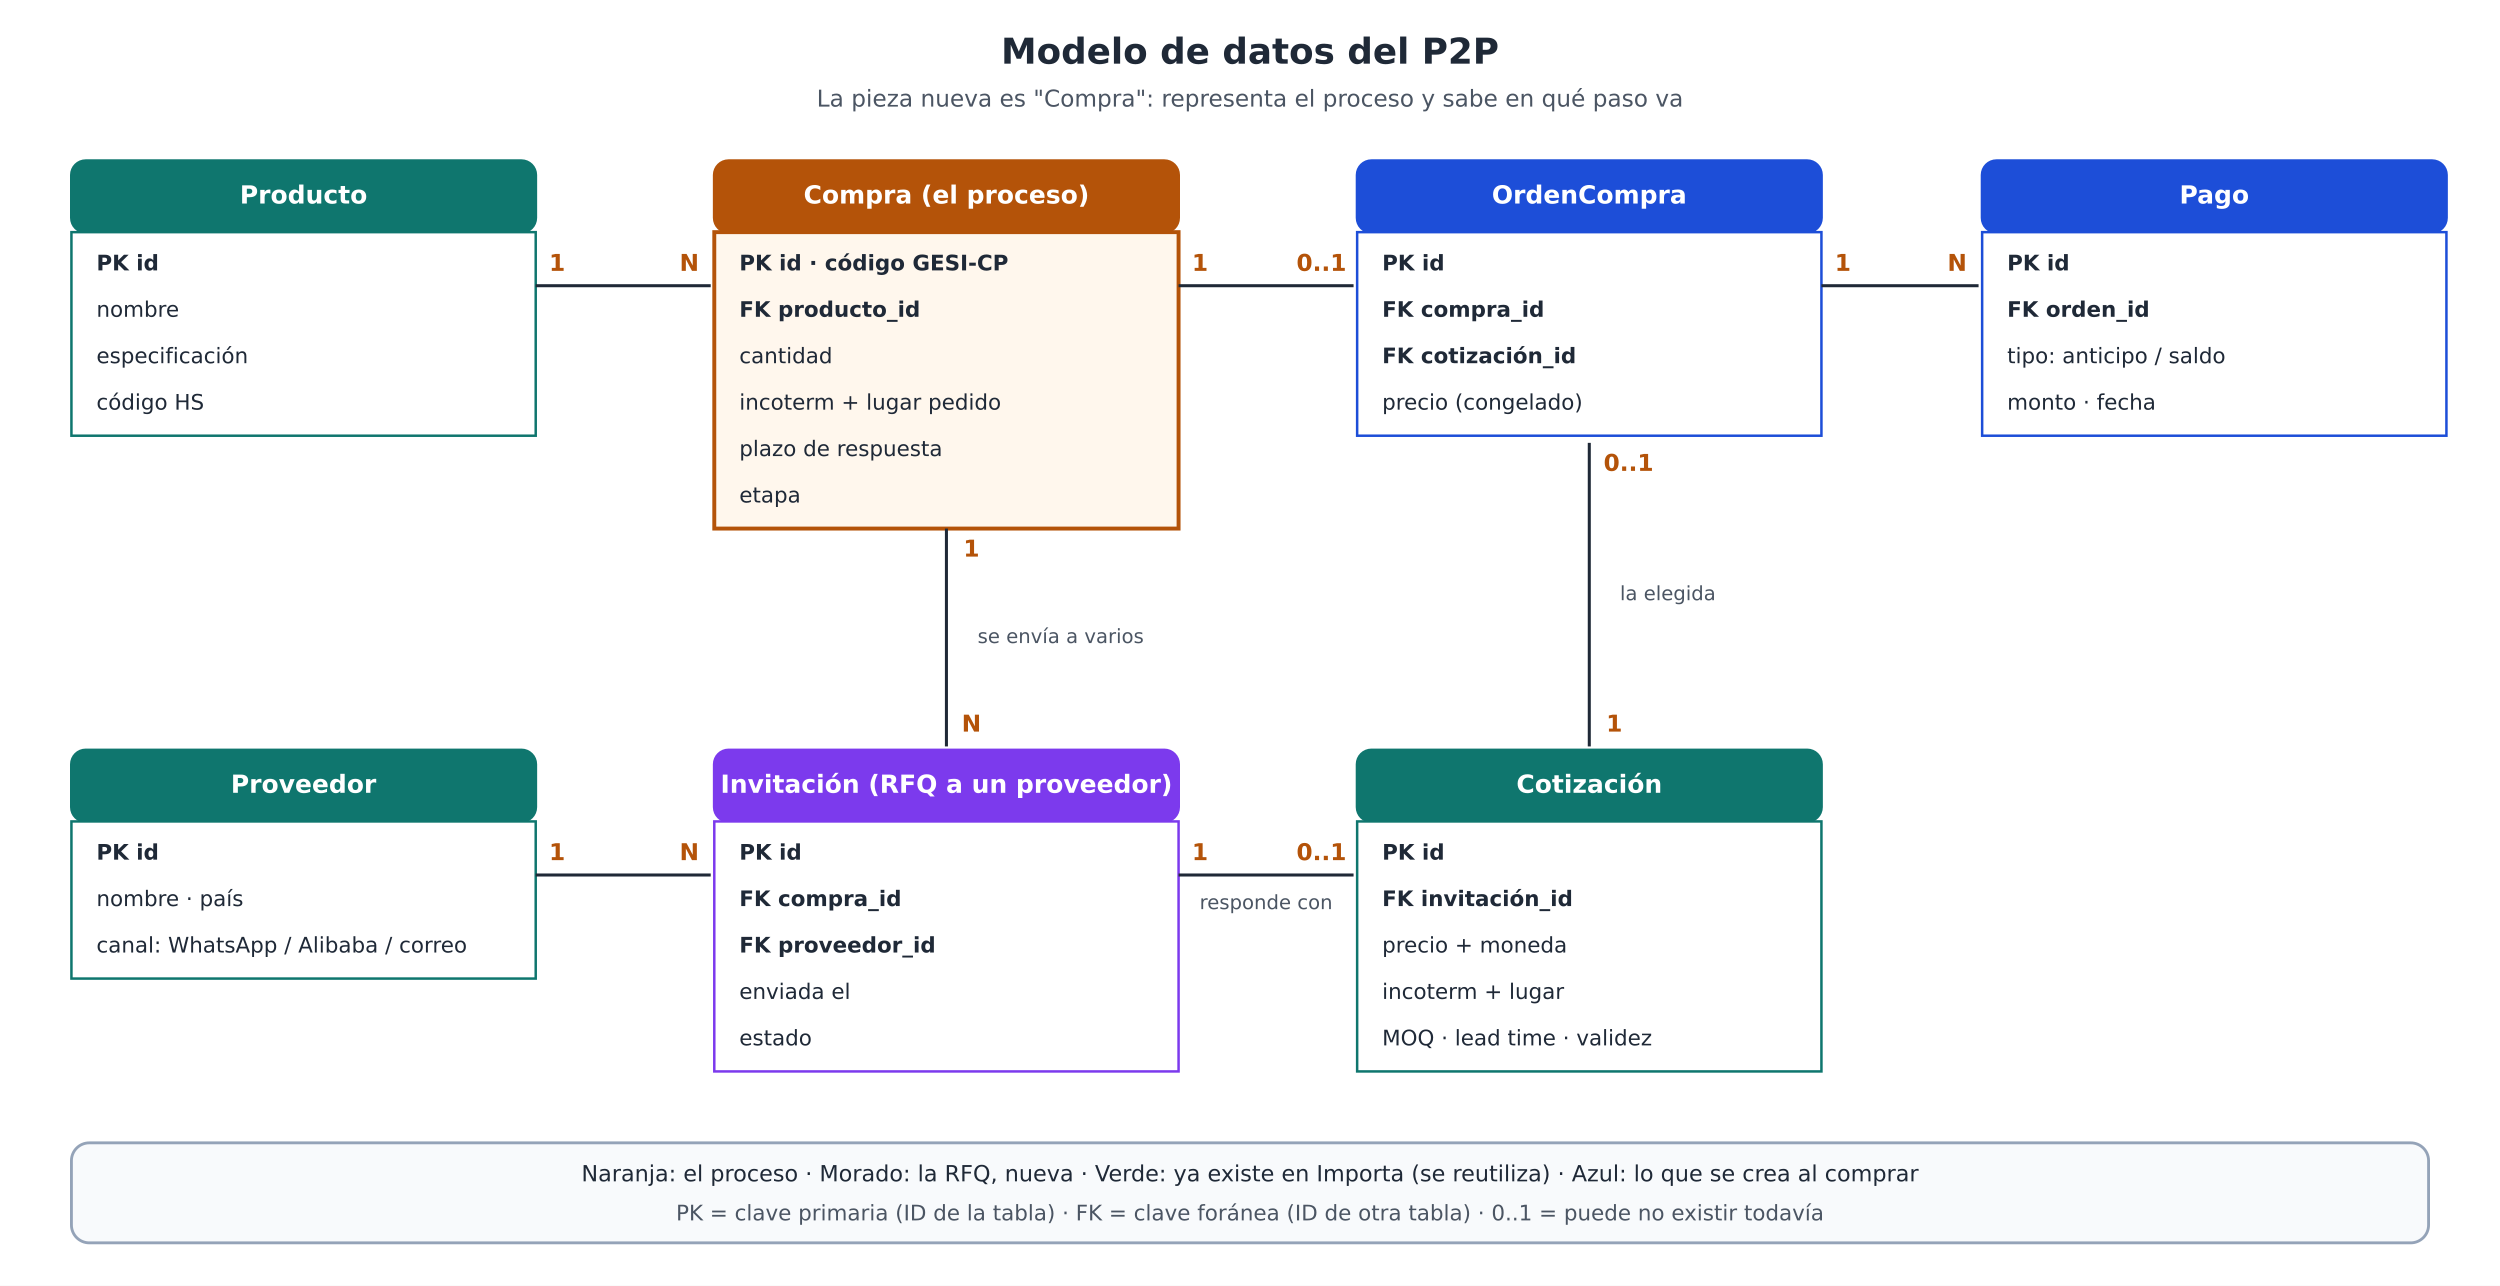
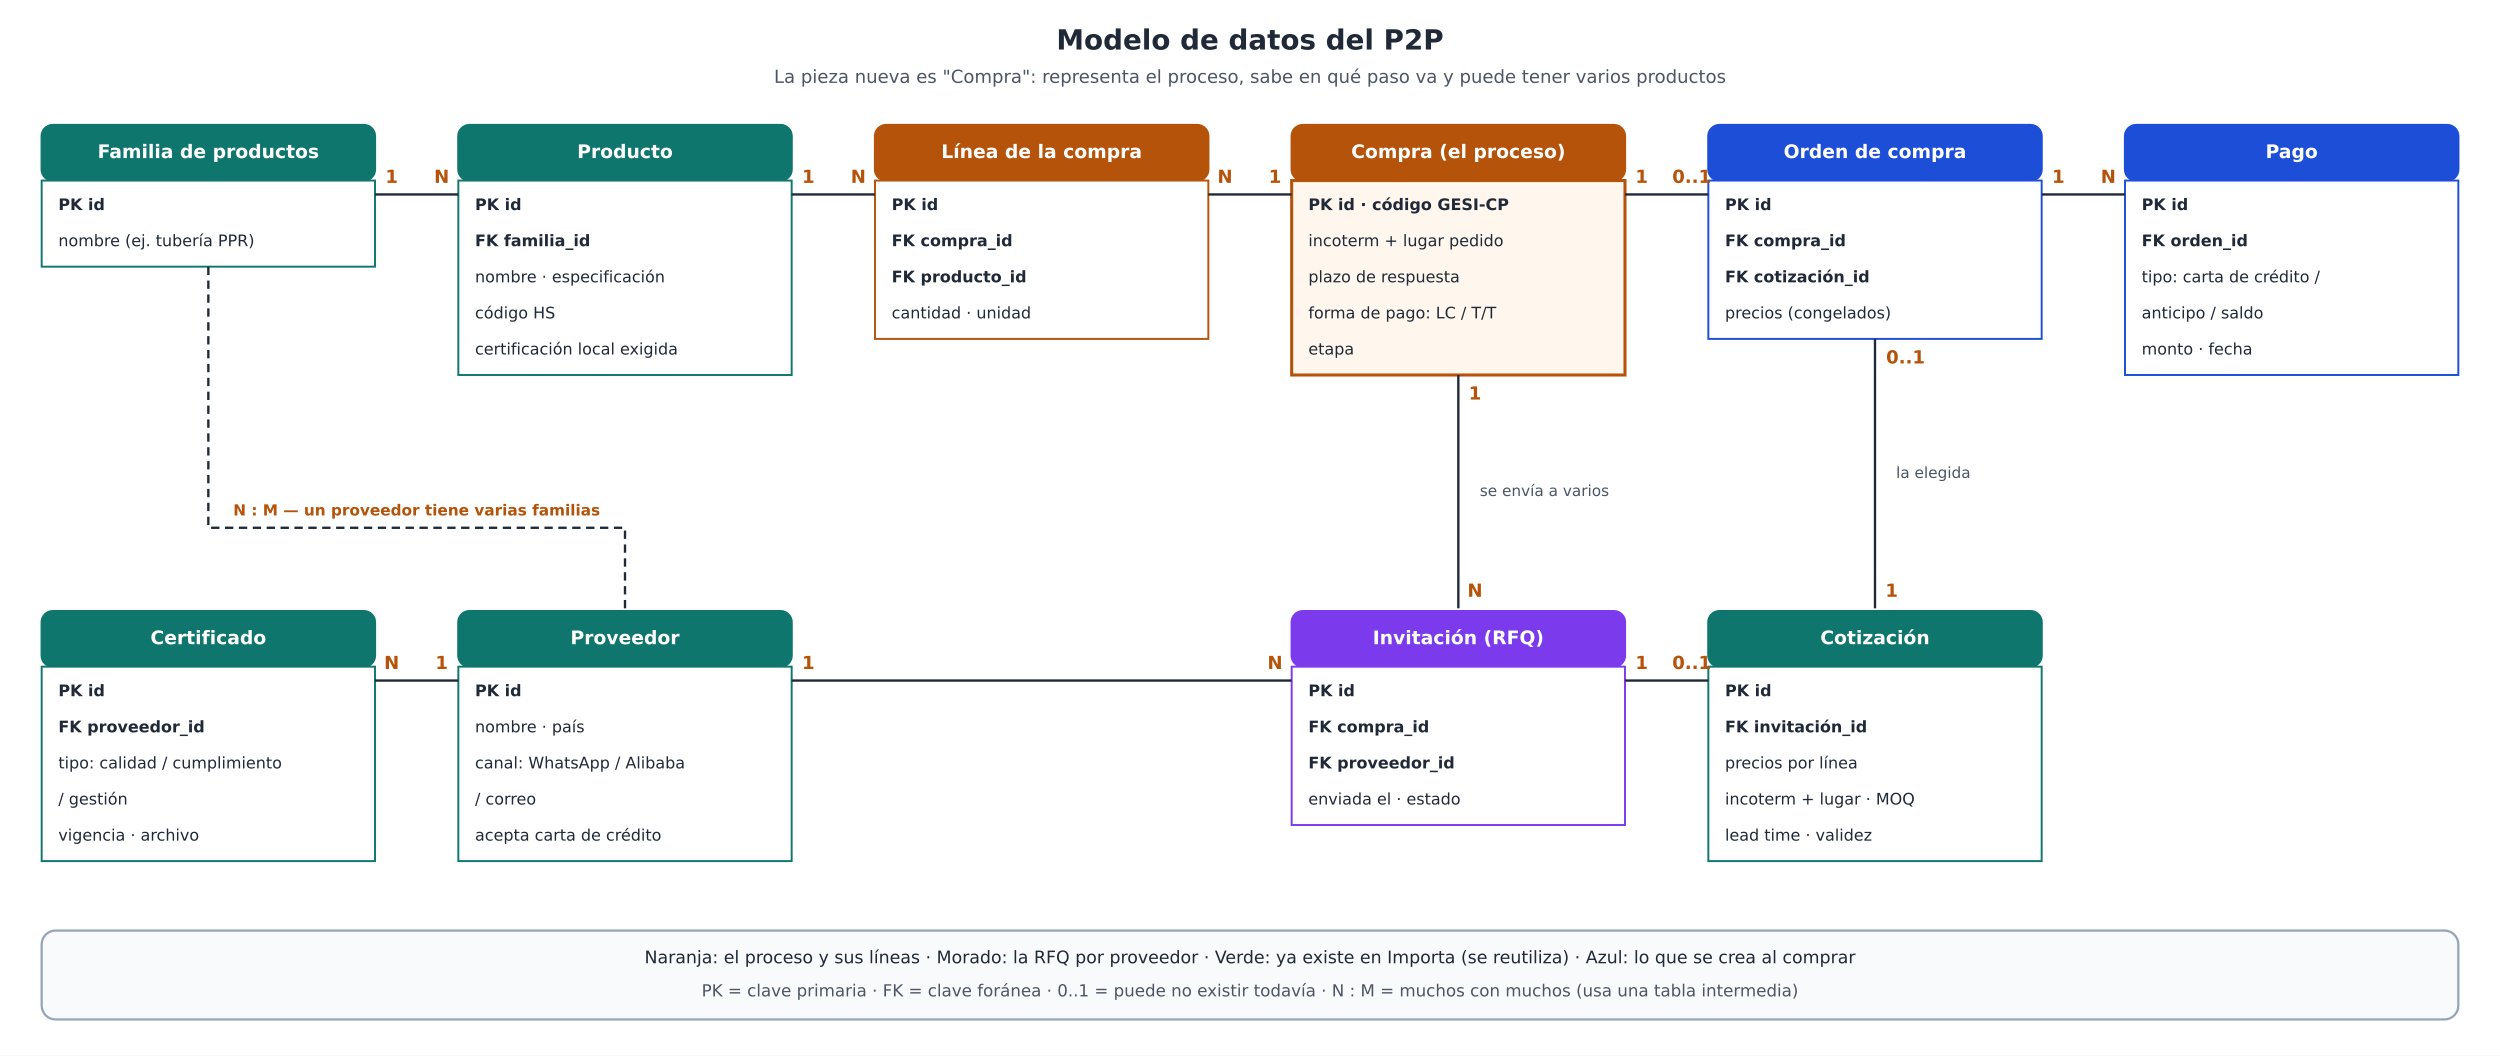
- <svg xmlns="http://www.w3.org/2000/svg" width="1400" height="720" viewBox="0 0 1400 720">
+ <svg xmlns="http://www.w3.org/2000/svg" width="1800" height="760" viewBox="0 0 1800 760">
  <defs>
    <marker id="punta" viewBox="0 0 10 10" refX="9" refY="5" markerWidth="8" markerHeight="8" orient="auto-start-reverse">
      <path d="M0,0 L10,5 L0,10 z" fill="context-stroke" />
    </marker>
  </defs>
-   <rect width="1400" height="720" fill="#ffffff" />
+   <rect width="1800" height="760" fill="#ffffff" />
  <text font-family="DejaVu Sans, Arial, sans-serif" font-size="20" font-weight="bold" text-anchor="middle" dominant-baseline="middle" fill="#1f2937">
-     <tspan x="700.0" y="30.0">Modelo de datos del P2P</tspan>
+     <tspan x="900.0" y="30.0">Modelo de datos del P2P</tspan>
  </text>
  <text font-family="DejaVu Sans, Arial, sans-serif" font-size="13" font-weight="normal" text-anchor="middle" dominant-baseline="middle" fill="#4b5563">
-     <tspan x="700.0" y="56.0">La pieza nueva es "Compra": representa el proceso y sabe en qué paso va</tspan>
-   </text>
-   <rect x="40" y="90" width="260" height="40" rx="8" fill="#0f766e" stroke="#0f766e" stroke-width="1.6" />
-   <text font-family="DejaVu Sans, Arial, sans-serif" font-size="14" font-weight="bold" text-anchor="middle" dominant-baseline="middle" fill="#ffffff">
-     <tspan x="170.0" y="110.0">Producto</tspan>
-   </text>
-   <rect x="40" y="130" width="260" height="114" fill="#ffffff" stroke="#0f766e" stroke-width="1.4" />
-   <text font-family="DejaVu Sans, Arial, sans-serif" font-size="12" font-weight="bold" text-anchor="start" dominant-baseline="middle" fill="#1f2937">
-     <tspan x="54" y="148.0">PK id</tspan>
-   </text>
-   <text font-family="DejaVu Sans, Arial, sans-serif" font-size="12" font-weight="normal" text-anchor="start" dominant-baseline="middle" fill="#1f2937">
-     <tspan x="54" y="174.0">nombre</tspan>
-   </text>
-   <text font-family="DejaVu Sans, Arial, sans-serif" font-size="12" font-weight="normal" text-anchor="start" dominant-baseline="middle" fill="#1f2937">
-     <tspan x="54" y="200.0">especificación</tspan>
-   </text>
-   <text font-family="DejaVu Sans, Arial, sans-serif" font-size="12" font-weight="normal" text-anchor="start" dominant-baseline="middle" fill="#1f2937">
-     <tspan x="54" y="226.0">código HS</tspan>
-   </text>
-   <rect x="400" y="90" width="260" height="40" rx="8" fill="#b45309" stroke="#b45309" stroke-width="1.6" />
-   <text font-family="DejaVu Sans, Arial, sans-serif" font-size="14" font-weight="bold" text-anchor="middle" dominant-baseline="middle" fill="#ffffff">
-     <tspan x="530.0" y="110.0">Compra  (el proceso)</tspan>
-   </text>
-   <rect x="400" y="130" width="260" height="166" fill="#fff7ed" stroke="#b45309" stroke-width="2.2" />
-   <text font-family="DejaVu Sans, Arial, sans-serif" font-size="12" font-weight="bold" text-anchor="start" dominant-baseline="middle" fill="#1f2937">
-     <tspan x="414" y="148.0">PK id · código GESI-CP</tspan>
-   </text>
-   <text font-family="DejaVu Sans, Arial, sans-serif" font-size="12" font-weight="bold" text-anchor="start" dominant-baseline="middle" fill="#1f2937">
-     <tspan x="414" y="174.0">FK producto_id</tspan>
-   </text>
-   <text font-family="DejaVu Sans, Arial, sans-serif" font-size="12" font-weight="normal" text-anchor="start" dominant-baseline="middle" fill="#1f2937">
-     <tspan x="414" y="200.0">cantidad</tspan>
-   </text>
-   <text font-family="DejaVu Sans, Arial, sans-serif" font-size="12" font-weight="normal" text-anchor="start" dominant-baseline="middle" fill="#1f2937">
-     <tspan x="414" y="226.0">incoterm + lugar pedido</tspan>
-   </text>
-   <text font-family="DejaVu Sans, Arial, sans-serif" font-size="12" font-weight="normal" text-anchor="start" dominant-baseline="middle" fill="#1f2937">
-     <tspan x="414" y="252.0">plazo de respuesta</tspan>
-   </text>
-   <text font-family="DejaVu Sans, Arial, sans-serif" font-size="12" font-weight="normal" text-anchor="start" dominant-baseline="middle" fill="#1f2937">
-     <tspan x="414" y="278.0">etapa</tspan>
-   </text>
-   <rect x="760" y="90" width="260" height="40" rx="8" fill="#1d4ed8" stroke="#1d4ed8" stroke-width="1.6" />
-   <text font-family="DejaVu Sans, Arial, sans-serif" font-size="14" font-weight="bold" text-anchor="middle" dominant-baseline="middle" fill="#ffffff">
-     <tspan x="890.0" y="110.0">OrdenCompra</tspan>
-   </text>
-   <rect x="760" y="130" width="260" height="114" fill="#ffffff" stroke="#1d4ed8" stroke-width="1.4" />
-   <text font-family="DejaVu Sans, Arial, sans-serif" font-size="12" font-weight="bold" text-anchor="start" dominant-baseline="middle" fill="#1f2937">
-     <tspan x="774" y="148.0">PK id</tspan>
-   </text>
-   <text font-family="DejaVu Sans, Arial, sans-serif" font-size="12" font-weight="bold" text-anchor="start" dominant-baseline="middle" fill="#1f2937">
-     <tspan x="774" y="174.0">FK compra_id</tspan>
-   </text>
-   <text font-family="DejaVu Sans, Arial, sans-serif" font-size="12" font-weight="bold" text-anchor="start" dominant-baseline="middle" fill="#1f2937">
-     <tspan x="774" y="200.0">FK cotización_id</tspan>
-   </text>
-   <text font-family="DejaVu Sans, Arial, sans-serif" font-size="12" font-weight="normal" text-anchor="start" dominant-baseline="middle" fill="#1f2937">
-     <tspan x="774" y="226.0">precio (congelado)</tspan>
-   </text>
-   <rect x="1110" y="90" width="260" height="40" rx="8" fill="#1d4ed8" stroke="#1d4ed8" stroke-width="1.6" />
-   <text font-family="DejaVu Sans, Arial, sans-serif" font-size="14" font-weight="bold" text-anchor="middle" dominant-baseline="middle" fill="#ffffff">
-     <tspan x="1240.0" y="110.0">Pago</tspan>
-   </text>
-   <rect x="1110" y="130" width="260" height="114" fill="#ffffff" stroke="#1d4ed8" stroke-width="1.4" />
-   <text font-family="DejaVu Sans, Arial, sans-serif" font-size="12" font-weight="bold" text-anchor="start" dominant-baseline="middle" fill="#1f2937">
-     <tspan x="1124" y="148.0">PK id</tspan>
-   </text>
-   <text font-family="DejaVu Sans, Arial, sans-serif" font-size="12" font-weight="bold" text-anchor="start" dominant-baseline="middle" fill="#1f2937">
-     <tspan x="1124" y="174.0">FK orden_id</tspan>
-   </text>
-   <text font-family="DejaVu Sans, Arial, sans-serif" font-size="12" font-weight="normal" text-anchor="start" dominant-baseline="middle" fill="#1f2937">
-     <tspan x="1124" y="200.0">tipo: anticipo / saldo</tspan>
-   </text>
-   <text font-family="DejaVu Sans, Arial, sans-serif" font-size="12" font-weight="normal" text-anchor="start" dominant-baseline="middle" fill="#1f2937">
-     <tspan x="1124" y="226.0">monto · fecha</tspan>
-   </text>
-   <rect x="40" y="420" width="260" height="40" rx="8" fill="#0f766e" stroke="#0f766e" stroke-width="1.6" />
-   <text font-family="DejaVu Sans, Arial, sans-serif" font-size="14" font-weight="bold" text-anchor="middle" dominant-baseline="middle" fill="#ffffff">
-     <tspan x="170.0" y="440.0">Proveedor</tspan>
-   </text>
-   <rect x="40" y="460" width="260" height="88" fill="#ffffff" stroke="#0f766e" stroke-width="1.4" />
-   <text font-family="DejaVu Sans, Arial, sans-serif" font-size="12" font-weight="bold" text-anchor="start" dominant-baseline="middle" fill="#1f2937">
-     <tspan x="54" y="478.0">PK id</tspan>
-   </text>
-   <text font-family="DejaVu Sans, Arial, sans-serif" font-size="12" font-weight="normal" text-anchor="start" dominant-baseline="middle" fill="#1f2937">
-     <tspan x="54" y="504.0">nombre · país</tspan>
-   </text>
-   <text font-family="DejaVu Sans, Arial, sans-serif" font-size="12" font-weight="normal" text-anchor="start" dominant-baseline="middle" fill="#1f2937">
-     <tspan x="54" y="530.0">canal: WhatsApp / Alibaba / correo</tspan>
-   </text>
-   <rect x="400" y="420" width="260" height="40" rx="8" fill="#7c3aed" stroke="#7c3aed" stroke-width="1.6" />
-   <text font-family="DejaVu Sans, Arial, sans-serif" font-size="14" font-weight="bold" text-anchor="middle" dominant-baseline="middle" fill="#ffffff">
-     <tspan x="530.0" y="440.0">Invitación  (RFQ a un proveedor)</tspan>
-   </text>
-   <rect x="400" y="460" width="260" height="140" fill="#ffffff" stroke="#7c3aed" stroke-width="1.4" />
-   <text font-family="DejaVu Sans, Arial, sans-serif" font-size="12" font-weight="bold" text-anchor="start" dominant-baseline="middle" fill="#1f2937">
-     <tspan x="414" y="478.0">PK id</tspan>
-   </text>
-   <text font-family="DejaVu Sans, Arial, sans-serif" font-size="12" font-weight="bold" text-anchor="start" dominant-baseline="middle" fill="#1f2937">
-     <tspan x="414" y="504.0">FK compra_id</tspan>
-   </text>
-   <text font-family="DejaVu Sans, Arial, sans-serif" font-size="12" font-weight="bold" text-anchor="start" dominant-baseline="middle" fill="#1f2937">
-     <tspan x="414" y="530.0">FK proveedor_id</tspan>
-   </text>
-   <text font-family="DejaVu Sans, Arial, sans-serif" font-size="12" font-weight="normal" text-anchor="start" dominant-baseline="middle" fill="#1f2937">
-     <tspan x="414" y="556.0">enviada el</tspan>
-   </text>
-   <text font-family="DejaVu Sans, Arial, sans-serif" font-size="12" font-weight="normal" text-anchor="start" dominant-baseline="middle" fill="#1f2937">
-     <tspan x="414" y="582.0">estado</tspan>
-   </text>
-   <rect x="760" y="420" width="260" height="40" rx="8" fill="#0f766e" stroke="#0f766e" stroke-width="1.6" />
-   <text font-family="DejaVu Sans, Arial, sans-serif" font-size="14" font-weight="bold" text-anchor="middle" dominant-baseline="middle" fill="#ffffff">
-     <tspan x="890.0" y="440.0">Cotización</tspan>
-   </text>
-   <rect x="760" y="460" width="260" height="140" fill="#ffffff" stroke="#0f766e" stroke-width="1.4" />
-   <text font-family="DejaVu Sans, Arial, sans-serif" font-size="12" font-weight="bold" text-anchor="start" dominant-baseline="middle" fill="#1f2937">
-     <tspan x="774" y="478.0">PK id</tspan>
-   </text>
-   <text font-family="DejaVu Sans, Arial, sans-serif" font-size="12" font-weight="bold" text-anchor="start" dominant-baseline="middle" fill="#1f2937">
-     <tspan x="774" y="504.0">FK invitación_id</tspan>
-   </text>
-   <text font-family="DejaVu Sans, Arial, sans-serif" font-size="12" font-weight="normal" text-anchor="start" dominant-baseline="middle" fill="#1f2937">
-     <tspan x="774" y="530.0">precio + moneda</tspan>
-   </text>
-   <text font-family="DejaVu Sans, Arial, sans-serif" font-size="12" font-weight="normal" text-anchor="start" dominant-baseline="middle" fill="#1f2937">
-     <tspan x="774" y="556.0">incoterm + lugar</tspan>
-   </text>
-   <text font-family="DejaVu Sans, Arial, sans-serif" font-size="12" font-weight="normal" text-anchor="start" dominant-baseline="middle" fill="#1f2937">
-     <tspan x="774" y="582.0">MOQ · lead time · validez</tspan>
-   </text>
-   <path d="M300,160 L398,160" stroke="#1f2937" stroke-width="1.7" />
-   <text font-family="DejaVu Sans, Arial, sans-serif" font-size="13" font-weight="bold" text-anchor="middle" dominant-baseline="middle" fill="#b45309">
-     <tspan x="312" y="148.0">1</tspan>
-   </text>
-   <text font-family="DejaVu Sans, Arial, sans-serif" font-size="13" font-weight="bold" text-anchor="middle" dominant-baseline="middle" fill="#b45309">
-     <tspan x="386" y="148.0">N</tspan>
-   </text>
-   <path d="M660,160 L758,160" stroke="#1f2937" stroke-width="1.7" />
-   <text font-family="DejaVu Sans, Arial, sans-serif" font-size="13" font-weight="bold" text-anchor="middle" dominant-baseline="middle" fill="#b45309">
-     <tspan x="672" y="148.0">1</tspan>
-   </text>
-   <text font-family="DejaVu Sans, Arial, sans-serif" font-size="13" font-weight="bold" text-anchor="middle" dominant-baseline="middle" fill="#b45309">
-     <tspan x="740" y="148.0">0..1</tspan>
-   </text>
-   <path d="M1020,160 L1108,160" stroke="#1f2937" stroke-width="1.7" />
-   <text font-family="DejaVu Sans, Arial, sans-serif" font-size="13" font-weight="bold" text-anchor="middle" dominant-baseline="middle" fill="#b45309">
-     <tspan x="1032" y="148.0">1</tspan>
-   </text>
-   <text font-family="DejaVu Sans, Arial, sans-serif" font-size="13" font-weight="bold" text-anchor="middle" dominant-baseline="middle" fill="#b45309">
-     <tspan x="1096" y="148.0">N</tspan>
-   </text>
-   <path d="M530,296 L530,418" stroke="#1f2937" stroke-width="1.7" />
-   <text font-family="DejaVu Sans, Arial, sans-serif" font-size="13" font-weight="bold" text-anchor="middle" dominant-baseline="middle" fill="#b45309">
-     <tspan x="544" y="308.0">1</tspan>
-   </text>
-   <text font-family="DejaVu Sans, Arial, sans-serif" font-size="13" font-weight="bold" text-anchor="middle" dominant-baseline="middle" fill="#b45309">
-     <tspan x="544" y="406.0">N</tspan>
+     <tspan x="900.0" y="56.0">La pieza nueva es "Compra": representa el proceso, sabe en qué paso va y puede tener varios productos</tspan>
+   </text>
+   <rect x="30" y="90" width="240" height="40" rx="8" fill="#0f766e" stroke="#0f766e" stroke-width="1.6" />
+   <text font-family="DejaVu Sans, Arial, sans-serif" font-size="13.5" font-weight="bold" text-anchor="middle" dominant-baseline="middle" fill="#ffffff">
+     <tspan x="150.0" y="110.0">Familia de productos</tspan>
+   </text>
+   <rect x="30" y="130" width="240" height="62" fill="#ffffff" stroke="#0f766e" stroke-width="1.4" />
+   <text font-family="DejaVu Sans, Arial, sans-serif" font-size="11.5" font-weight="bold" text-anchor="start" dominant-baseline="middle" fill="#1f2937">
+     <tspan x="42" y="148.0">PK id</tspan>
+   </text>
+   <text font-family="DejaVu Sans, Arial, sans-serif" font-size="11.5" font-weight="normal" text-anchor="start" dominant-baseline="middle" fill="#1f2937">
+     <tspan x="42" y="174.0">nombre (ej. tubería PPR)</tspan>
+   </text>
+   <rect x="330" y="90" width="240" height="40" rx="8" fill="#0f766e" stroke="#0f766e" stroke-width="1.6" />
+   <text font-family="DejaVu Sans, Arial, sans-serif" font-size="13.5" font-weight="bold" text-anchor="middle" dominant-baseline="middle" fill="#ffffff">
+     <tspan x="450.0" y="110.0">Producto</tspan>
+   </text>
+   <rect x="330" y="130" width="240" height="140" fill="#ffffff" stroke="#0f766e" stroke-width="1.4" />
+   <text font-family="DejaVu Sans, Arial, sans-serif" font-size="11.5" font-weight="bold" text-anchor="start" dominant-baseline="middle" fill="#1f2937">
+     <tspan x="342" y="148.0">PK id</tspan>
+   </text>
+   <text font-family="DejaVu Sans, Arial, sans-serif" font-size="11.5" font-weight="bold" text-anchor="start" dominant-baseline="middle" fill="#1f2937">
+     <tspan x="342" y="174.0">FK familia_id</tspan>
+   </text>
+   <text font-family="DejaVu Sans, Arial, sans-serif" font-size="11.5" font-weight="normal" text-anchor="start" dominant-baseline="middle" fill="#1f2937">
+     <tspan x="342" y="200.0">nombre · especificación</tspan>
+   </text>
+   <text font-family="DejaVu Sans, Arial, sans-serif" font-size="11.5" font-weight="normal" text-anchor="start" dominant-baseline="middle" fill="#1f2937">
+     <tspan x="342" y="226.0">código HS</tspan>
+   </text>
+   <text font-family="DejaVu Sans, Arial, sans-serif" font-size="11.5" font-weight="normal" text-anchor="start" dominant-baseline="middle" fill="#1f2937">
+     <tspan x="342" y="252.0">certificación local exigida</tspan>
+   </text>
+   <rect x="630" y="90" width="240" height="40" rx="8" fill="#b45309" stroke="#b45309" stroke-width="1.6" />
+   <text font-family="DejaVu Sans, Arial, sans-serif" font-size="13.5" font-weight="bold" text-anchor="middle" dominant-baseline="middle" fill="#ffffff">
+     <tspan x="750.0" y="110.0">Línea de la compra</tspan>
+   </text>
+   <rect x="630" y="130" width="240" height="114" fill="#ffffff" stroke="#b45309" stroke-width="1.4" />
+   <text font-family="DejaVu Sans, Arial, sans-serif" font-size="11.5" font-weight="bold" text-anchor="start" dominant-baseline="middle" fill="#1f2937">
+     <tspan x="642" y="148.0">PK id</tspan>
+   </text>
+   <text font-family="DejaVu Sans, Arial, sans-serif" font-size="11.5" font-weight="bold" text-anchor="start" dominant-baseline="middle" fill="#1f2937">
+     <tspan x="642" y="174.0">FK compra_id</tspan>
+   </text>
+   <text font-family="DejaVu Sans, Arial, sans-serif" font-size="11.5" font-weight="bold" text-anchor="start" dominant-baseline="middle" fill="#1f2937">
+     <tspan x="642" y="200.0">FK producto_id</tspan>
+   </text>
+   <text font-family="DejaVu Sans, Arial, sans-serif" font-size="11.5" font-weight="normal" text-anchor="start" dominant-baseline="middle" fill="#1f2937">
+     <tspan x="642" y="226.0">cantidad · unidad</tspan>
+   </text>
+   <rect x="930" y="90" width="240" height="40" rx="8" fill="#b45309" stroke="#b45309" stroke-width="1.6" />
+   <text font-family="DejaVu Sans, Arial, sans-serif" font-size="13.5" font-weight="bold" text-anchor="middle" dominant-baseline="middle" fill="#ffffff">
+     <tspan x="1050.0" y="110.0">Compra  (el proceso)</tspan>
+   </text>
+   <rect x="930" y="130" width="240" height="140" fill="#fff7ed" stroke="#b45309" stroke-width="2.2" />
+   <text font-family="DejaVu Sans, Arial, sans-serif" font-size="11.5" font-weight="bold" text-anchor="start" dominant-baseline="middle" fill="#1f2937">
+     <tspan x="942" y="148.0">PK id · código GESI-CP</tspan>
+   </text>
+   <text font-family="DejaVu Sans, Arial, sans-serif" font-size="11.5" font-weight="normal" text-anchor="start" dominant-baseline="middle" fill="#1f2937">
+     <tspan x="942" y="174.0">incoterm + lugar pedido</tspan>
+   </text>
+   <text font-family="DejaVu Sans, Arial, sans-serif" font-size="11.5" font-weight="normal" text-anchor="start" dominant-baseline="middle" fill="#1f2937">
+     <tspan x="942" y="200.0">plazo de respuesta</tspan>
+   </text>
+   <text font-family="DejaVu Sans, Arial, sans-serif" font-size="11.5" font-weight="normal" text-anchor="start" dominant-baseline="middle" fill="#1f2937">
+     <tspan x="942" y="226.0">forma de pago: LC / T/T</tspan>
+   </text>
+   <text font-family="DejaVu Sans, Arial, sans-serif" font-size="11.5" font-weight="normal" text-anchor="start" dominant-baseline="middle" fill="#1f2937">
+     <tspan x="942" y="252.0">etapa</tspan>
+   </text>
+   <rect x="1230" y="90" width="240" height="40" rx="8" fill="#1d4ed8" stroke="#1d4ed8" stroke-width="1.6" />
+   <text font-family="DejaVu Sans, Arial, sans-serif" font-size="13.5" font-weight="bold" text-anchor="middle" dominant-baseline="middle" fill="#ffffff">
+     <tspan x="1350.0" y="110.0">Orden de compra</tspan>
+   </text>
+   <rect x="1230" y="130" width="240" height="114" fill="#ffffff" stroke="#1d4ed8" stroke-width="1.4" />
+   <text font-family="DejaVu Sans, Arial, sans-serif" font-size="11.5" font-weight="bold" text-anchor="start" dominant-baseline="middle" fill="#1f2937">
+     <tspan x="1242" y="148.0">PK id</tspan>
+   </text>
+   <text font-family="DejaVu Sans, Arial, sans-serif" font-size="11.5" font-weight="bold" text-anchor="start" dominant-baseline="middle" fill="#1f2937">
+     <tspan x="1242" y="174.0">FK compra_id</tspan>
+   </text>
+   <text font-family="DejaVu Sans, Arial, sans-serif" font-size="11.5" font-weight="bold" text-anchor="start" dominant-baseline="middle" fill="#1f2937">
+     <tspan x="1242" y="200.0">FK cotización_id</tspan>
+   </text>
+   <text font-family="DejaVu Sans, Arial, sans-serif" font-size="11.5" font-weight="normal" text-anchor="start" dominant-baseline="middle" fill="#1f2937">
+     <tspan x="1242" y="226.0">precios (congelados)</tspan>
+   </text>
+   <rect x="1530" y="90" width="240" height="40" rx="8" fill="#1d4ed8" stroke="#1d4ed8" stroke-width="1.6" />
+   <text font-family="DejaVu Sans, Arial, sans-serif" font-size="13.5" font-weight="bold" text-anchor="middle" dominant-baseline="middle" fill="#ffffff">
+     <tspan x="1650.0" y="110.0">Pago</tspan>
+   </text>
+   <rect x="1530" y="130" width="240" height="140" fill="#ffffff" stroke="#1d4ed8" stroke-width="1.4" />
+   <text font-family="DejaVu Sans, Arial, sans-serif" font-size="11.5" font-weight="bold" text-anchor="start" dominant-baseline="middle" fill="#1f2937">
+     <tspan x="1542" y="148.0">PK id</tspan>
+   </text>
+   <text font-family="DejaVu Sans, Arial, sans-serif" font-size="11.5" font-weight="bold" text-anchor="start" dominant-baseline="middle" fill="#1f2937">
+     <tspan x="1542" y="174.0">FK orden_id</tspan>
+   </text>
+   <text font-family="DejaVu Sans, Arial, sans-serif" font-size="11.5" font-weight="normal" text-anchor="start" dominant-baseline="middle" fill="#1f2937">
+     <tspan x="1542" y="200.0">tipo: carta de crédito /</tspan>
+   </text>
+   <text font-family="DejaVu Sans, Arial, sans-serif" font-size="11.5" font-weight="normal" text-anchor="start" dominant-baseline="middle" fill="#1f2937">
+     <tspan x="1542" y="226.0">  anticipo / saldo</tspan>
+   </text>
+   <text font-family="DejaVu Sans, Arial, sans-serif" font-size="11.5" font-weight="normal" text-anchor="start" dominant-baseline="middle" fill="#1f2937">
+     <tspan x="1542" y="252.0">monto · fecha</tspan>
+   </text>
+   <rect x="30" y="440" width="240" height="40" rx="8" fill="#0f766e" stroke="#0f766e" stroke-width="1.6" />
+   <text font-family="DejaVu Sans, Arial, sans-serif" font-size="13.5" font-weight="bold" text-anchor="middle" dominant-baseline="middle" fill="#ffffff">
+     <tspan x="150.0" y="460.0">Certificado</tspan>
+   </text>
+   <rect x="30" y="480" width="240" height="140" fill="#ffffff" stroke="#0f766e" stroke-width="1.4" />
+   <text font-family="DejaVu Sans, Arial, sans-serif" font-size="11.5" font-weight="bold" text-anchor="start" dominant-baseline="middle" fill="#1f2937">
+     <tspan x="42" y="498.0">PK id</tspan>
+   </text>
+   <text font-family="DejaVu Sans, Arial, sans-serif" font-size="11.5" font-weight="bold" text-anchor="start" dominant-baseline="middle" fill="#1f2937">
+     <tspan x="42" y="524.0">FK proveedor_id</tspan>
+   </text>
+   <text font-family="DejaVu Sans, Arial, sans-serif" font-size="11.5" font-weight="normal" text-anchor="start" dominant-baseline="middle" fill="#1f2937">
+     <tspan x="42" y="550.0">tipo: calidad / cumplimiento</tspan>
+   </text>
+   <text font-family="DejaVu Sans, Arial, sans-serif" font-size="11.5" font-weight="normal" text-anchor="start" dominant-baseline="middle" fill="#1f2937">
+     <tspan x="42" y="576.0">  / gestión</tspan>
+   </text>
+   <text font-family="DejaVu Sans, Arial, sans-serif" font-size="11.5" font-weight="normal" text-anchor="start" dominant-baseline="middle" fill="#1f2937">
+     <tspan x="42" y="602.0">vigencia · archivo</tspan>
+   </text>
+   <rect x="330" y="440" width="240" height="40" rx="8" fill="#0f766e" stroke="#0f766e" stroke-width="1.6" />
+   <text font-family="DejaVu Sans, Arial, sans-serif" font-size="13.5" font-weight="bold" text-anchor="middle" dominant-baseline="middle" fill="#ffffff">
+     <tspan x="450.0" y="460.0">Proveedor</tspan>
+   </text>
+   <rect x="330" y="480" width="240" height="140" fill="#ffffff" stroke="#0f766e" stroke-width="1.4" />
+   <text font-family="DejaVu Sans, Arial, sans-serif" font-size="11.5" font-weight="bold" text-anchor="start" dominant-baseline="middle" fill="#1f2937">
+     <tspan x="342" y="498.0">PK id</tspan>
+   </text>
+   <text font-family="DejaVu Sans, Arial, sans-serif" font-size="11.5" font-weight="normal" text-anchor="start" dominant-baseline="middle" fill="#1f2937">
+     <tspan x="342" y="524.0">nombre · país</tspan>
+   </text>
+   <text font-family="DejaVu Sans, Arial, sans-serif" font-size="11.5" font-weight="normal" text-anchor="start" dominant-baseline="middle" fill="#1f2937">
+     <tspan x="342" y="550.0">canal: WhatsApp / Alibaba</tspan>
+   </text>
+   <text font-family="DejaVu Sans, Arial, sans-serif" font-size="11.5" font-weight="normal" text-anchor="start" dominant-baseline="middle" fill="#1f2937">
+     <tspan x="342" y="576.0">  / correo</tspan>
+   </text>
+   <text font-family="DejaVu Sans, Arial, sans-serif" font-size="11.5" font-weight="normal" text-anchor="start" dominant-baseline="middle" fill="#1f2937">
+     <tspan x="342" y="602.0">acepta carta de crédito</tspan>
+   </text>
+   <rect x="930" y="440" width="240" height="40" rx="8" fill="#7c3aed" stroke="#7c3aed" stroke-width="1.6" />
+   <text font-family="DejaVu Sans, Arial, sans-serif" font-size="13.5" font-weight="bold" text-anchor="middle" dominant-baseline="middle" fill="#ffffff">
+     <tspan x="1050.0" y="460.0">Invitación (RFQ)</tspan>
+   </text>
+   <rect x="930" y="480" width="240" height="114" fill="#ffffff" stroke="#7c3aed" stroke-width="1.4" />
+   <text font-family="DejaVu Sans, Arial, sans-serif" font-size="11.5" font-weight="bold" text-anchor="start" dominant-baseline="middle" fill="#1f2937">
+     <tspan x="942" y="498.0">PK id</tspan>
+   </text>
+   <text font-family="DejaVu Sans, Arial, sans-serif" font-size="11.5" font-weight="bold" text-anchor="start" dominant-baseline="middle" fill="#1f2937">
+     <tspan x="942" y="524.0">FK compra_id</tspan>
+   </text>
+   <text font-family="DejaVu Sans, Arial, sans-serif" font-size="11.5" font-weight="bold" text-anchor="start" dominant-baseline="middle" fill="#1f2937">
+     <tspan x="942" y="550.0">FK proveedor_id</tspan>
+   </text>
+   <text font-family="DejaVu Sans, Arial, sans-serif" font-size="11.5" font-weight="normal" text-anchor="start" dominant-baseline="middle" fill="#1f2937">
+     <tspan x="942" y="576.0">enviada el · estado</tspan>
+   </text>
+   <rect x="1230" y="440" width="240" height="40" rx="8" fill="#0f766e" stroke="#0f766e" stroke-width="1.6" />
+   <text font-family="DejaVu Sans, Arial, sans-serif" font-size="13.5" font-weight="bold" text-anchor="middle" dominant-baseline="middle" fill="#ffffff">
+     <tspan x="1350.0" y="460.0">Cotización</tspan>
+   </text>
+   <rect x="1230" y="480" width="240" height="140" fill="#ffffff" stroke="#0f766e" stroke-width="1.4" />
+   <text font-family="DejaVu Sans, Arial, sans-serif" font-size="11.5" font-weight="bold" text-anchor="start" dominant-baseline="middle" fill="#1f2937">
+     <tspan x="1242" y="498.0">PK id</tspan>
+   </text>
+   <text font-family="DejaVu Sans, Arial, sans-serif" font-size="11.5" font-weight="bold" text-anchor="start" dominant-baseline="middle" fill="#1f2937">
+     <tspan x="1242" y="524.0">FK invitación_id</tspan>
+   </text>
+   <text font-family="DejaVu Sans, Arial, sans-serif" font-size="11.5" font-weight="normal" text-anchor="start" dominant-baseline="middle" fill="#1f2937">
+     <tspan x="1242" y="550.0">precios por línea</tspan>
+   </text>
+   <text font-family="DejaVu Sans, Arial, sans-serif" font-size="11.5" font-weight="normal" text-anchor="start" dominant-baseline="middle" fill="#1f2937">
+     <tspan x="1242" y="576.0">incoterm + lugar · MOQ</tspan>
+   </text>
+   <text font-family="DejaVu Sans, Arial, sans-serif" font-size="11.5" font-weight="normal" text-anchor="start" dominant-baseline="middle" fill="#1f2937">
+     <tspan x="1242" y="602.0">lead time · validez</tspan>
+   </text>
+   <path d="M270,140 L330,140" stroke="#1f2937" stroke-width="1.7" fill="none" />
+   <text font-family="DejaVu Sans, Arial, sans-serif" font-size="13" font-weight="bold" text-anchor="middle" dominant-baseline="middle" fill="#b45309">
+     <tspan x="282" y="128.0">1</tspan>
+   </text>
+   <text font-family="DejaVu Sans, Arial, sans-serif" font-size="13" font-weight="bold" text-anchor="middle" dominant-baseline="middle" fill="#b45309">
+     <tspan x="318" y="128.0">N</tspan>
+   </text>
+   <path d="M570,140 L630,140" stroke="#1f2937" stroke-width="1.7" fill="none" />
+   <text font-family="DejaVu Sans, Arial, sans-serif" font-size="13" font-weight="bold" text-anchor="middle" dominant-baseline="middle" fill="#b45309">
+     <tspan x="582" y="128.0">1</tspan>
+   </text>
+   <text font-family="DejaVu Sans, Arial, sans-serif" font-size="13" font-weight="bold" text-anchor="middle" dominant-baseline="middle" fill="#b45309">
+     <tspan x="618" y="128.0">N</tspan>
+   </text>
+   <path d="M1170,140 L1230,140" stroke="#1f2937" stroke-width="1.7" fill="none" />
+   <text font-family="DejaVu Sans, Arial, sans-serif" font-size="13" font-weight="bold" text-anchor="middle" dominant-baseline="middle" fill="#b45309">
+     <tspan x="1182" y="128.0">1</tspan>
+   </text>
+   <text font-family="DejaVu Sans, Arial, sans-serif" font-size="13" font-weight="bold" text-anchor="middle" dominant-baseline="middle" fill="#b45309">
+     <tspan x="1218" y="128.0">0..1</tspan>
+   </text>
+   <path d="M1470,140 L1530,140" stroke="#1f2937" stroke-width="1.7" fill="none" />
+   <text font-family="DejaVu Sans, Arial, sans-serif" font-size="13" font-weight="bold" text-anchor="middle" dominant-baseline="middle" fill="#b45309">
+     <tspan x="1482" y="128.0">1</tspan>
+   </text>
+   <text font-family="DejaVu Sans, Arial, sans-serif" font-size="13" font-weight="bold" text-anchor="middle" dominant-baseline="middle" fill="#b45309">
+     <tspan x="1518" y="128.0">N</tspan>
+   </text>
+   <path d="M930,140 L870,140" stroke="#1f2937" stroke-width="1.7" fill="none" />
+   <text font-family="DejaVu Sans, Arial, sans-serif" font-size="13" font-weight="bold" text-anchor="middle" dominant-baseline="middle" fill="#b45309">
+     <tspan x="918" y="128.0">1</tspan>
+   </text>
+   <text font-family="DejaVu Sans, Arial, sans-serif" font-size="13" font-weight="bold" text-anchor="middle" dominant-baseline="middle" fill="#b45309">
+     <tspan x="882" y="128.0">N</tspan>
+   </text>
+   <path d="M1050,270 L1050,438" stroke="#1f2937" stroke-width="1.7" fill="none" />
+   <text font-family="DejaVu Sans, Arial, sans-serif" font-size="13" font-weight="bold" text-anchor="middle" dominant-baseline="middle" fill="#b45309">
+     <tspan x="1062" y="284.0">1</tspan>
+   </text>
+   <text font-family="DejaVu Sans, Arial, sans-serif" font-size="13" font-weight="bold" text-anchor="middle" dominant-baseline="middle" fill="#b45309">
+     <tspan x="1062" y="426.0">N</tspan>
  </text>
  <text font-family="DejaVu Sans, Arial, sans-serif" font-size="11" font-weight="normal" text-anchor="middle" dominant-baseline="middle" fill="#4b5563">
-     <tspan x="594.0" y="357.0">se envía a varios</tspan>
-   </text>
-   <path d="M300,490 L398,490" stroke="#1f2937" stroke-width="1.7" />
-   <text font-family="DejaVu Sans, Arial, sans-serif" font-size="13" font-weight="bold" text-anchor="middle" dominant-baseline="middle" fill="#b45309">
-     <tspan x="312" y="478.0">1</tspan>
-   </text>
-   <text font-family="DejaVu Sans, Arial, sans-serif" font-size="13" font-weight="bold" text-anchor="middle" dominant-baseline="middle" fill="#b45309">
-     <tspan x="386" y="478.0">N</tspan>
-   </text>
-   <path d="M660,490 L758,490" stroke="#1f2937" stroke-width="1.7" />
-   <text font-family="DejaVu Sans, Arial, sans-serif" font-size="13" font-weight="bold" text-anchor="middle" dominant-baseline="middle" fill="#b45309">
-     <tspan x="672" y="478.0">1</tspan>
-   </text>
-   <text font-family="DejaVu Sans, Arial, sans-serif" font-size="13" font-weight="bold" text-anchor="middle" dominant-baseline="middle" fill="#b45309">
-     <tspan x="740" y="478.0">0..1</tspan>
+     <tspan x="1112.0" y="354.0">se envía a varios</tspan>
+   </text>
+   <path d="M1350,438 L1350,244" stroke="#1f2937" stroke-width="1.7" fill="none" />
+   <text font-family="DejaVu Sans, Arial, sans-serif" font-size="13" font-weight="bold" text-anchor="middle" dominant-baseline="middle" fill="#b45309">
+     <tspan x="1362" y="426.0">1</tspan>
+   </text>
+   <text font-family="DejaVu Sans, Arial, sans-serif" font-size="13" font-weight="bold" text-anchor="middle" dominant-baseline="middle" fill="#b45309">
+     <tspan x="1372" y="258.0">0..1</tspan>
  </text>
  <text font-family="DejaVu Sans, Arial, sans-serif" font-size="11" font-weight="normal" text-anchor="middle" dominant-baseline="middle" fill="#4b5563">
-     <tspan x="709.0" y="506.0">responde con</tspan>
-   </text>
-   <path d="M890,418 L890,248" stroke="#1f2937" stroke-width="1.7" />
-   <text font-family="DejaVu Sans, Arial, sans-serif" font-size="13" font-weight="bold" text-anchor="middle" dominant-baseline="middle" fill="#b45309">
-     <tspan x="904" y="406.0">1</tspan>
-   </text>
-   <text font-family="DejaVu Sans, Arial, sans-serif" font-size="13" font-weight="bold" text-anchor="middle" dominant-baseline="middle" fill="#b45309">
-     <tspan x="912" y="260.0">0..1</tspan>
-   </text>
-   <text font-family="DejaVu Sans, Arial, sans-serif" font-size="11" font-weight="normal" text-anchor="middle" dominant-baseline="middle" fill="#4b5563">
-     <tspan x="934.0" y="333.0">la elegida</tspan>
-   </text>
-   <rect x="40" y="640" width="1320" height="56" rx="10" fill="#f8fafc" stroke="#94a3b8" stroke-width="1.6" />
+     <tspan x="1392.0" y="341.0">la elegida</tspan>
+   </text>
+   <path d="M270,490 L330,490" stroke="#1f2937" stroke-width="1.7" fill="none" />
+   <text font-family="DejaVu Sans, Arial, sans-serif" font-size="13" font-weight="bold" text-anchor="middle" dominant-baseline="middle" fill="#b45309">
+     <tspan x="282" y="478.0">N</tspan>
+   </text>
+   <text font-family="DejaVu Sans, Arial, sans-serif" font-size="13" font-weight="bold" text-anchor="middle" dominant-baseline="middle" fill="#b45309">
+     <tspan x="318" y="478.0">1</tspan>
+   </text>
+   <path d="M570,490 L930,490" stroke="#1f2937" stroke-width="1.7" fill="none" />
+   <text font-family="DejaVu Sans, Arial, sans-serif" font-size="13" font-weight="bold" text-anchor="middle" dominant-baseline="middle" fill="#b45309">
+     <tspan x="582" y="478.0">1</tspan>
+   </text>
+   <text font-family="DejaVu Sans, Arial, sans-serif" font-size="13" font-weight="bold" text-anchor="middle" dominant-baseline="middle" fill="#b45309">
+     <tspan x="918" y="478.0">N</tspan>
+   </text>
+   <path d="M1170,490 L1230,490" stroke="#1f2937" stroke-width="1.7" fill="none" />
+   <text font-family="DejaVu Sans, Arial, sans-serif" font-size="13" font-weight="bold" text-anchor="middle" dominant-baseline="middle" fill="#b45309">
+     <tspan x="1182" y="478.0">1</tspan>
+   </text>
+   <text font-family="DejaVu Sans, Arial, sans-serif" font-size="13" font-weight="bold" text-anchor="middle" dominant-baseline="middle" fill="#b45309">
+     <tspan x="1218" y="478.0">0..1</tspan>
+   </text>
+   <path d="M150,140 L150,140" stroke="none" />
+   <path d="M150,192 L150,380 L450,380 L450,438" stroke="#1f2937" stroke-width="1.7" fill="none" stroke-dasharray="6 4" />
+   <text font-family="DejaVu Sans, Arial, sans-serif" font-size="11" font-weight="bold" text-anchor="middle" dominant-baseline="middle" fill="#b45309">
+     <tspan x="300" y="368.0">N : M — un proveedor tiene varias familias</tspan>
+   </text>
+   <rect x="30" y="670" width="1740" height="64" rx="10" fill="#f8fafc" stroke="#94a3b8" stroke-width="1.6" />
  <text font-family="DejaVu Sans, Arial, sans-serif" font-size="12.5" font-weight="normal" text-anchor="middle" dominant-baseline="middle" fill="#1f2937">
-     <tspan x="700" y="658.0">Naranja: el proceso · Morado: la RFQ, nueva · Verde: ya existe en Importa (se reutiliza) · Azul: lo que se crea al comprar</tspan>
+     <tspan x="900" y="690.0">Naranja: el proceso y sus líneas · Morado: la RFQ por proveedor · Verde: ya existe en Importa (se reutiliza) · Azul: lo que se crea al comprar</tspan>
  </text>
  <text font-family="DejaVu Sans, Arial, sans-serif" font-size="12" font-weight="normal" text-anchor="middle" dominant-baseline="middle" fill="#4b5563">
-     <tspan x="700" y="680.0">PK = clave primaria (ID de la tabla) · FK = clave foránea (ID de otra tabla) · 0..1 = puede no existir todavía</tspan>
+     <tspan x="900" y="714.0">PK = clave primaria · FK = clave foránea · 0..1 = puede no existir todavía · N : M = muchos con muchos (usa una tabla intermedia)</tspan>
  </text>
</svg>
